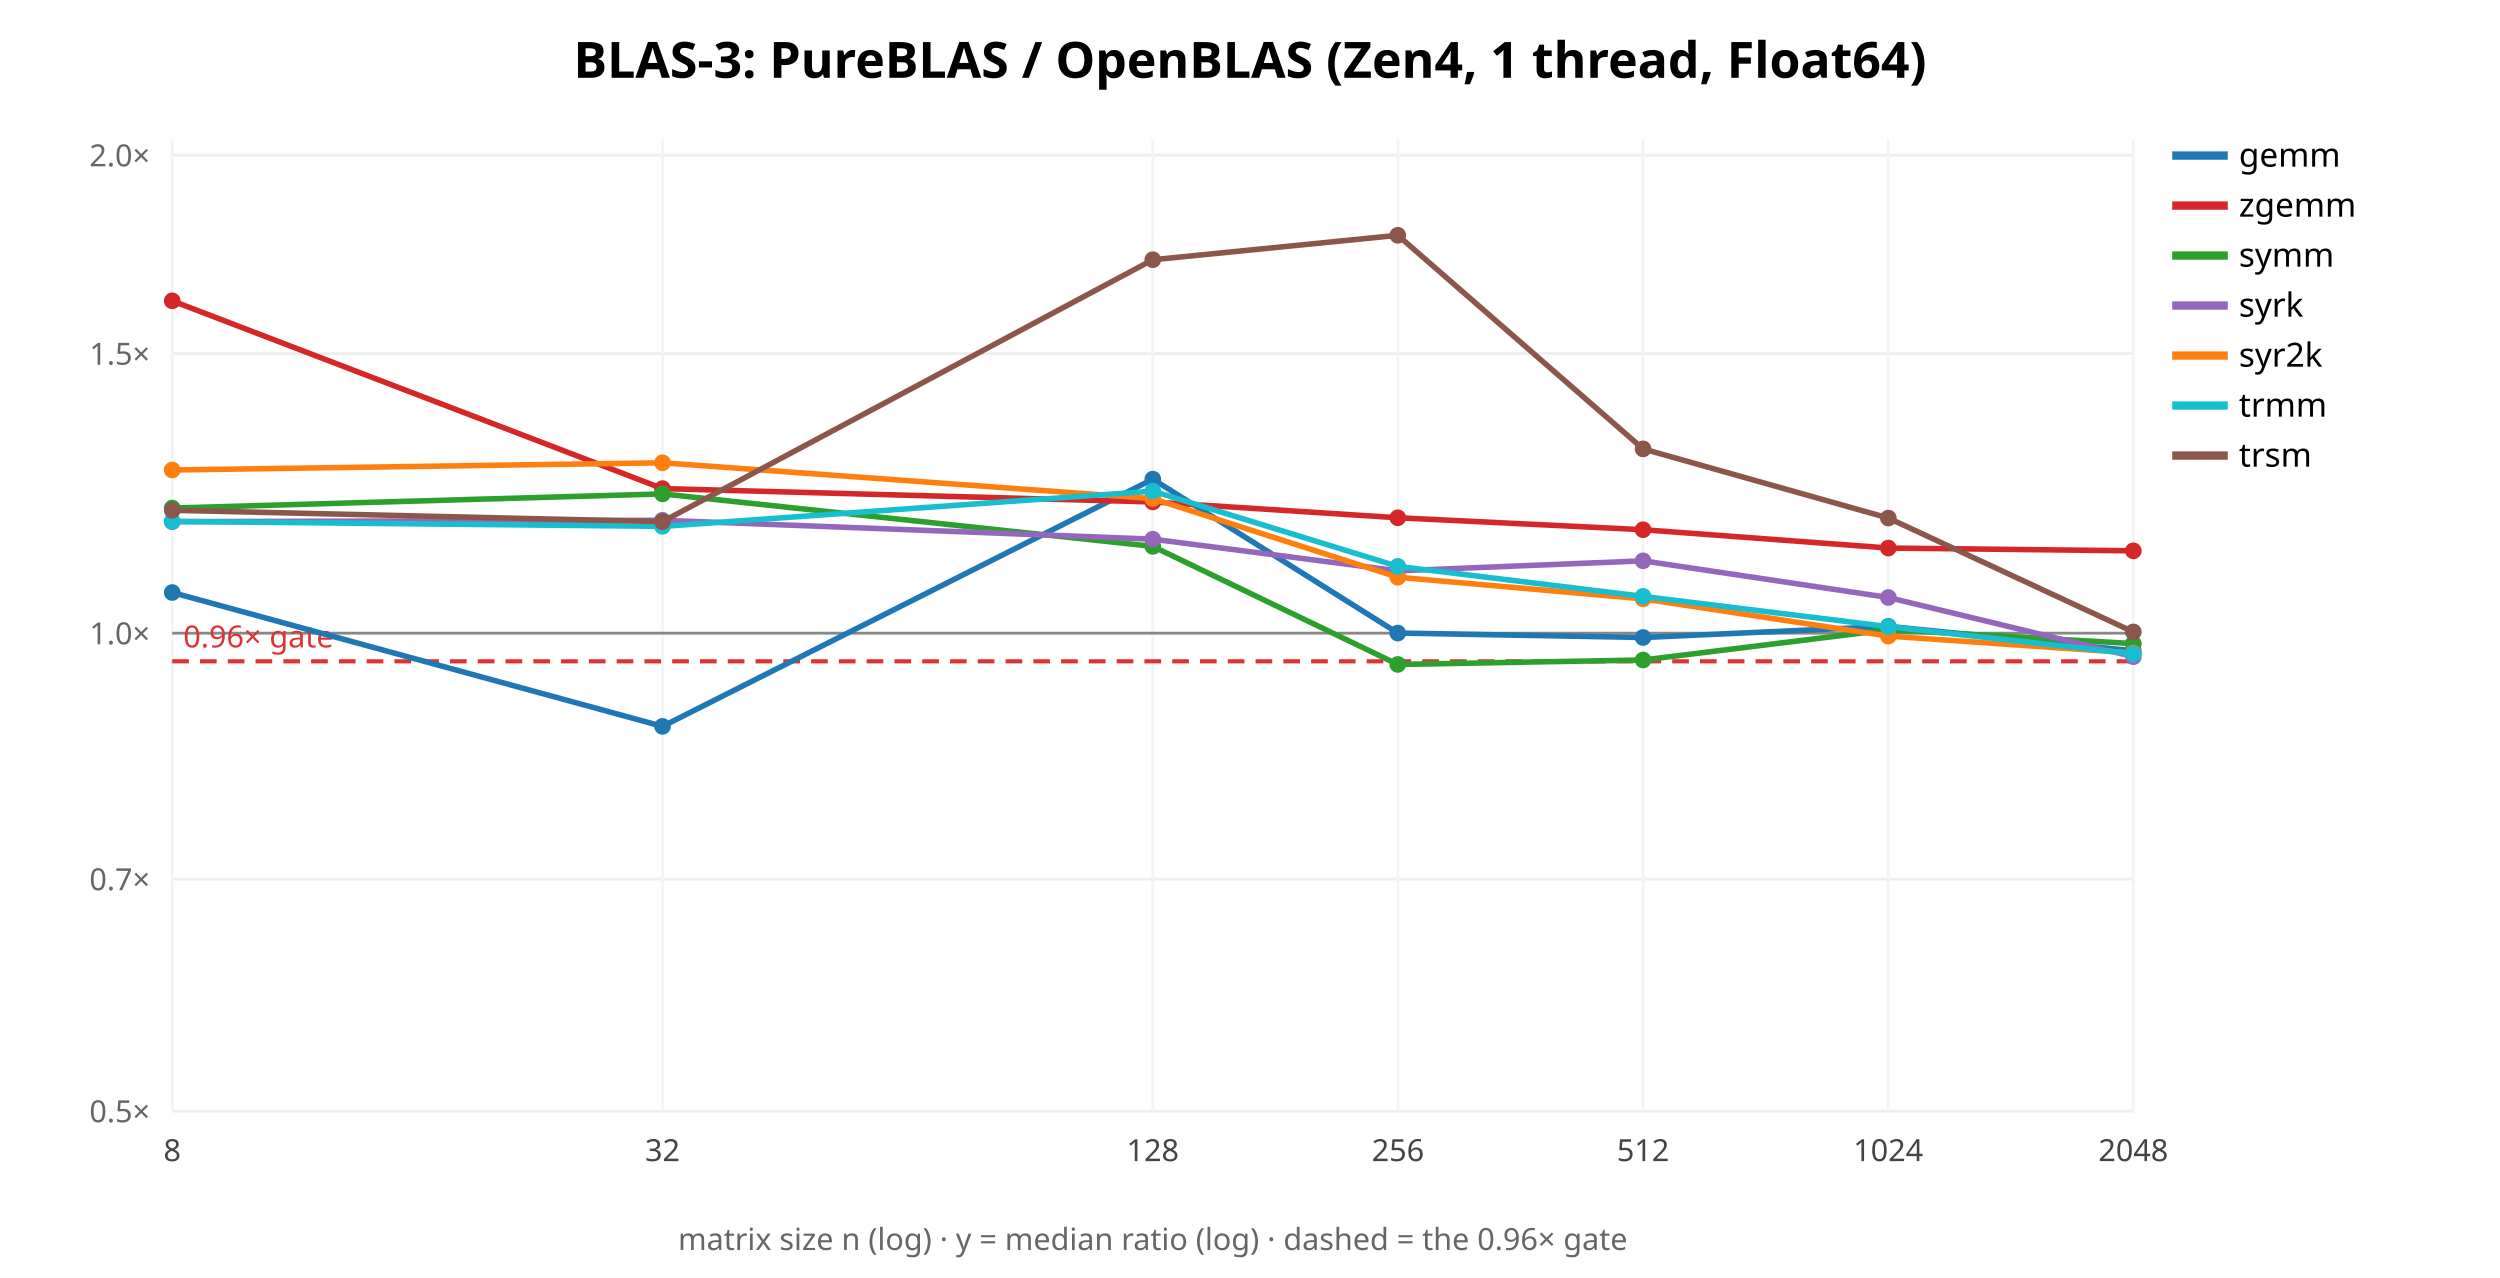
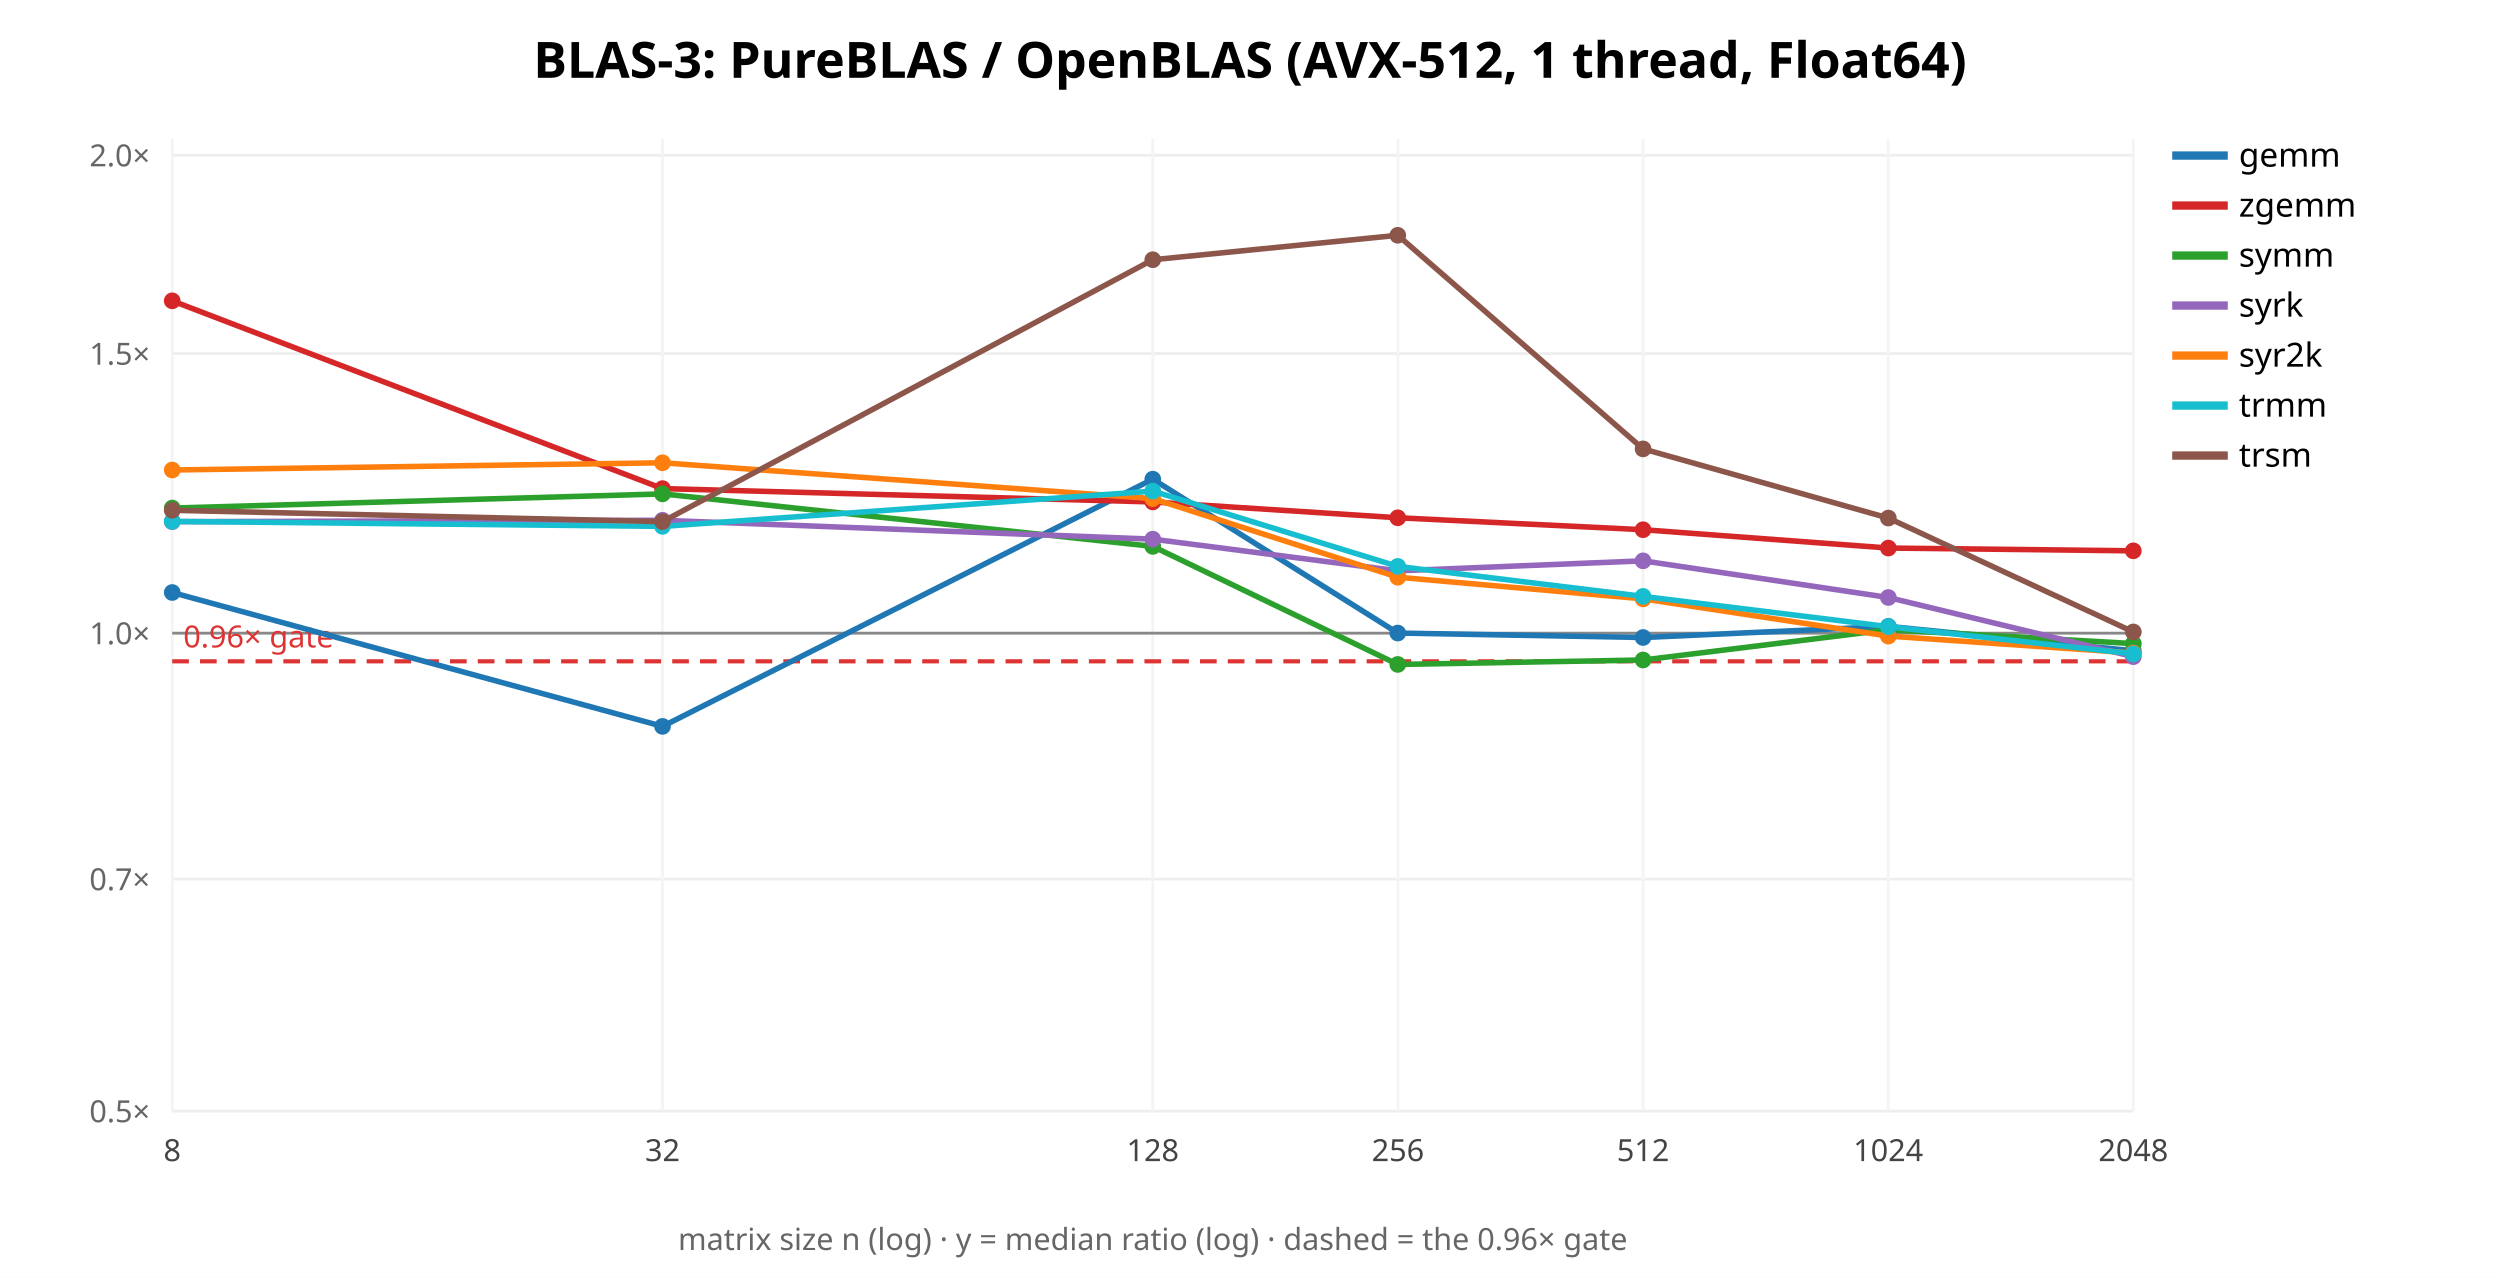
<svg xmlns="http://www.w3.org/2000/svg" width="900" height="460" font-family="sans-serif">
  <rect width="900" height="460" fill="white" />
-   <text x="450.0" y="28" text-anchor="middle" font-size="18" font-weight="bold">BLAS-3: PureBLAS / OpenBLAS (Zen4, 1 thread, Float64)</text>
+   <text x="450.0" y="28" text-anchor="middle" font-size="18" font-weight="bold">BLAS-3: PureBLAS / OpenBLAS (AVX-512, 1 thread, Float64)</text>
  <line x1="62" y1="400.0" x2="768" y2="400.0" stroke="#eee" />
  <text x="54" y="404.0" text-anchor="end" font-size="11" fill="#666">0.5×</text>
  <line x1="62" y1="316.478" x2="768" y2="316.478" stroke="#eee" />
  <text x="54" y="320.478" text-anchor="end" font-size="11" fill="#666">0.7×</text>
  <line x1="62" y1="227.941" x2="768" y2="227.941" stroke="#eee" />
  <text x="54" y="231.941" text-anchor="end" font-size="11" fill="#666">1.0×</text>
  <line x1="62" y1="127.293" x2="768" y2="127.293" stroke="#eee" />
  <text x="54" y="131.293" text-anchor="end" font-size="11" fill="#666">1.5×</text>
  <line x1="62" y1="55.882" x2="768" y2="55.882" stroke="#eee" />
  <text x="54" y="59.882" text-anchor="end" font-size="11" fill="#666">2.0×</text>
  <line x1="62.0" y1="50" x2="62.0" y2="400" stroke="#f4f4f4" />
  <text x="62.0" y="418" text-anchor="middle" font-size="11" fill="#444">8</text>
  <line x1="238.5" y1="50" x2="238.5" y2="400" stroke="#f4f4f4" />
  <text x="238.5" y="418" text-anchor="middle" font-size="11" fill="#444">32</text>
  <line x1="415.0" y1="50" x2="415.0" y2="400" stroke="#f4f4f4" />
  <text x="415.0" y="418" text-anchor="middle" font-size="11" fill="#444">128</text>
  <line x1="503.25" y1="50" x2="503.25" y2="400" stroke="#f4f4f4" />
  <text x="503.25" y="418" text-anchor="middle" font-size="11" fill="#444">256</text>
  <line x1="591.5" y1="50" x2="591.5" y2="400" stroke="#f4f4f4" />
  <text x="591.5" y="418" text-anchor="middle" font-size="11" fill="#444">512</text>
  <line x1="679.75" y1="50" x2="679.75" y2="400" stroke="#f4f4f4" />
  <text x="679.75" y="418" text-anchor="middle" font-size="11" fill="#444">1024</text>
  <line x1="768.0" y1="50" x2="768.0" y2="400" stroke="#f4f4f4" />
  <text x="768.0" y="418" text-anchor="middle" font-size="11" fill="#444">2048</text>
  <line x1="62" y1="227.941" x2="768" y2="227.941" stroke="#888" />
  <line x1="62" y1="238.074" x2="768" y2="238.074" stroke="#d33" stroke-width="1.5" stroke-dasharray="6 4" />
  <text x="66" y="233.074" font-size="11" fill="#d33">0.96× gate</text>
  <polyline points="62.0,213.3 238.5,261.5 415.0,172.5 503.2,227.9 591.5,229.5 679.8,225.5 768.0,234.3" fill="none" stroke="#1f77b4" stroke-width="2" />
  <circle cx="62.0" cy="213.3" r="3" fill="#1f77b4" />
  <circle cx="238.5" cy="261.5" r="3" fill="#1f77b4" />
  <circle cx="415.0" cy="172.5" r="3" fill="#1f77b4" />
  <circle cx="503.2" cy="227.9" r="3" fill="#1f77b4" />
  <circle cx="591.5" cy="229.5" r="3" fill="#1f77b4" />
  <circle cx="679.8" cy="225.5" r="3" fill="#1f77b4" />
  <circle cx="768.0" cy="234.3" r="3" fill="#1f77b4" />
  <line x1="782" y1="56" x2="802" y2="56" stroke="#1f77b4" stroke-width="3" />
  <text x="806" y="60" font-size="12">gemm</text>
  <polyline points="62.0,108.3 238.5,175.9 415.0,180.7 503.2,186.4 591.5,190.7 679.8,197.3 768.0,198.3" fill="none" stroke="#d62728" stroke-width="2" />
  <circle cx="62.0" cy="108.3" r="3" fill="#d62728" />
  <circle cx="238.5" cy="175.9" r="3" fill="#d62728" />
  <circle cx="415.0" cy="180.7" r="3" fill="#d62728" />
  <circle cx="503.2" cy="186.4" r="3" fill="#d62728" />
  <circle cx="591.5" cy="190.7" r="3" fill="#d62728" />
  <circle cx="679.8" cy="197.3" r="3" fill="#d62728" />
  <circle cx="768.0" cy="198.3" r="3" fill="#d62728" />
  <line x1="782" y1="74" x2="802" y2="74" stroke="#d62728" stroke-width="3" />
  <text x="806" y="78" font-size="12">zgemm</text>
  <polyline points="62.0,182.9 238.5,177.8 415.0,196.7 503.2,239.2 591.5,237.6 679.8,226.7 768.0,231.7" fill="none" stroke="#2ca02c" stroke-width="2" />
  <circle cx="62.0" cy="182.9" r="3" fill="#2ca02c" />
  <circle cx="238.5" cy="177.8" r="3" fill="#2ca02c" />
  <circle cx="415.0" cy="196.7" r="3" fill="#2ca02c" />
  <circle cx="503.2" cy="239.2" r="3" fill="#2ca02c" />
  <circle cx="591.5" cy="237.6" r="3" fill="#2ca02c" />
  <circle cx="679.8" cy="226.7" r="3" fill="#2ca02c" />
  <circle cx="768.0" cy="231.7" r="3" fill="#2ca02c" />
  <line x1="782" y1="92" x2="802" y2="92" stroke="#2ca02c" stroke-width="3" />
  <text x="806" y="96" font-size="12">symm</text>
  <polyline points="62.0,187.8 238.5,187.3 415.0,194.1 503.2,205.5 591.5,201.9 679.8,215.1 768.0,236.4" fill="none" stroke="#9467bd" stroke-width="2" />
  <circle cx="62.0" cy="187.8" r="3" fill="#9467bd" />
  <circle cx="238.5" cy="187.3" r="3" fill="#9467bd" />
  <circle cx="415.0" cy="194.1" r="3" fill="#9467bd" />
  <circle cx="503.2" cy="205.5" r="3" fill="#9467bd" />
  <circle cx="591.5" cy="201.9" r="3" fill="#9467bd" />
  <circle cx="679.8" cy="215.1" r="3" fill="#9467bd" />
  <circle cx="768.0" cy="236.4" r="3" fill="#9467bd" />
  <line x1="782" y1="110" x2="802" y2="110" stroke="#9467bd" stroke-width="3" />
  <text x="806" y="114" font-size="12">syrk</text>
  <polyline points="62.0,169.2 238.5,166.6 415.0,179.5 503.2,207.8 591.5,215.6 679.8,229.0 768.0,235.1" fill="none" stroke="#ff7f0e" stroke-width="2" />
  <circle cx="62.0" cy="169.2" r="3" fill="#ff7f0e" />
  <circle cx="238.5" cy="166.6" r="3" fill="#ff7f0e" />
  <circle cx="415.0" cy="179.5" r="3" fill="#ff7f0e" />
  <circle cx="503.2" cy="207.8" r="3" fill="#ff7f0e" />
  <circle cx="591.5" cy="215.6" r="3" fill="#ff7f0e" />
  <circle cx="679.8" cy="229.0" r="3" fill="#ff7f0e" />
  <circle cx="768.0" cy="235.1" r="3" fill="#ff7f0e" />
  <line x1="782" y1="128" x2="802" y2="128" stroke="#ff7f0e" stroke-width="3" />
  <text x="806" y="132" font-size="12">syr2k</text>
  <polyline points="62.0,187.7 238.5,189.5 415.0,176.8 503.2,203.9 591.5,214.7 679.8,225.6 768.0,235.4" fill="none" stroke="#17becf" stroke-width="2" />
  <circle cx="62.0" cy="187.7" r="3" fill="#17becf" />
  <circle cx="238.5" cy="189.5" r="3" fill="#17becf" />
  <circle cx="415.0" cy="176.8" r="3" fill="#17becf" />
  <circle cx="503.2" cy="203.9" r="3" fill="#17becf" />
  <circle cx="591.5" cy="214.7" r="3" fill="#17becf" />
  <circle cx="679.8" cy="225.6" r="3" fill="#17becf" />
  <circle cx="768.0" cy="235.4" r="3" fill="#17becf" />
  <line x1="782" y1="146" x2="802" y2="146" stroke="#17becf" stroke-width="3" />
  <text x="806" y="150" font-size="12">trmm</text>
  <polyline points="62.0,183.7 238.5,187.8 415.0,93.5 503.2,84.7 591.5,161.6 679.8,186.5 768.0,227.5" fill="none" stroke="#8c564b" stroke-width="2" />
  <circle cx="62.0" cy="183.7" r="3" fill="#8c564b" />
  <circle cx="238.5" cy="187.8" r="3" fill="#8c564b" />
  <circle cx="415.0" cy="93.5" r="3" fill="#8c564b" />
  <circle cx="503.2" cy="84.7" r="3" fill="#8c564b" />
  <circle cx="591.5" cy="161.6" r="3" fill="#8c564b" />
  <circle cx="679.8" cy="186.5" r="3" fill="#8c564b" />
  <circle cx="768.0" cy="227.5" r="3" fill="#8c564b" />
  <line x1="782" y1="164" x2="802" y2="164" stroke="#8c564b" stroke-width="3" />
  <text x="806" y="168" font-size="12">trsm</text>
  <text x="415.0" y="450" text-anchor="middle" font-size="11" fill="#666">matrix size n (log) · y = median ratio (log) · dashed = the 0.96× gate</text>
</svg>
